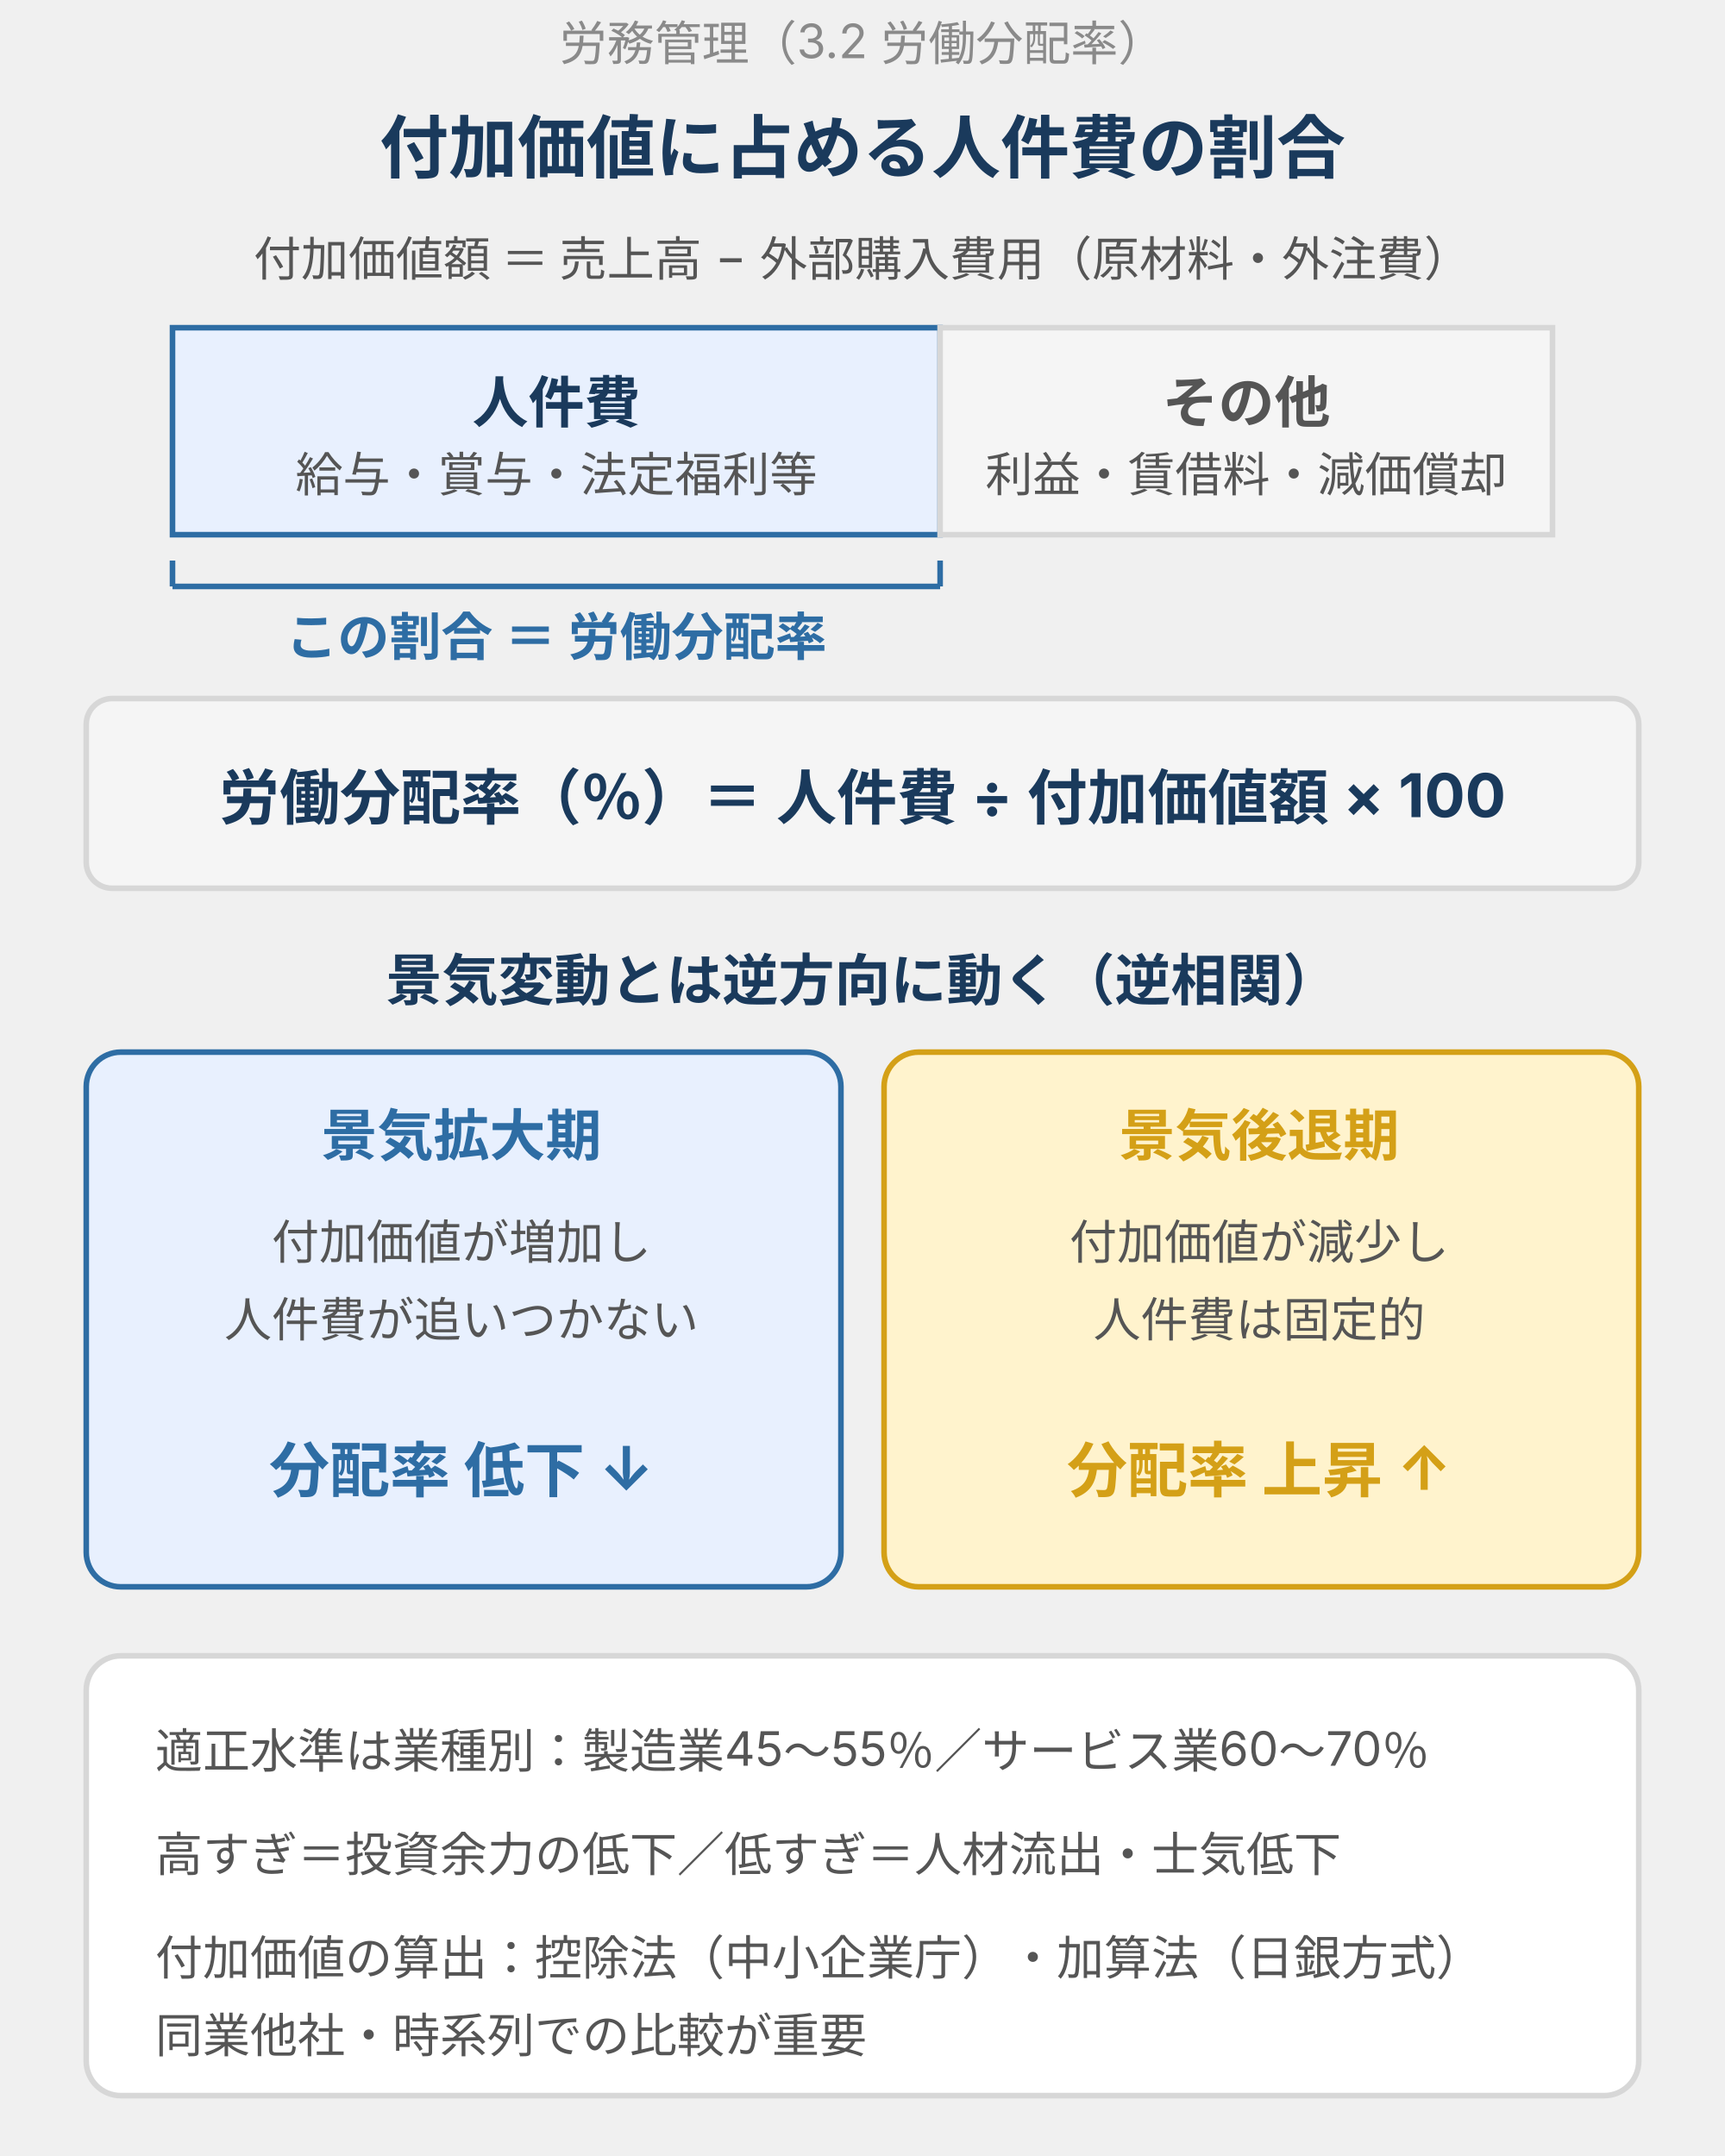
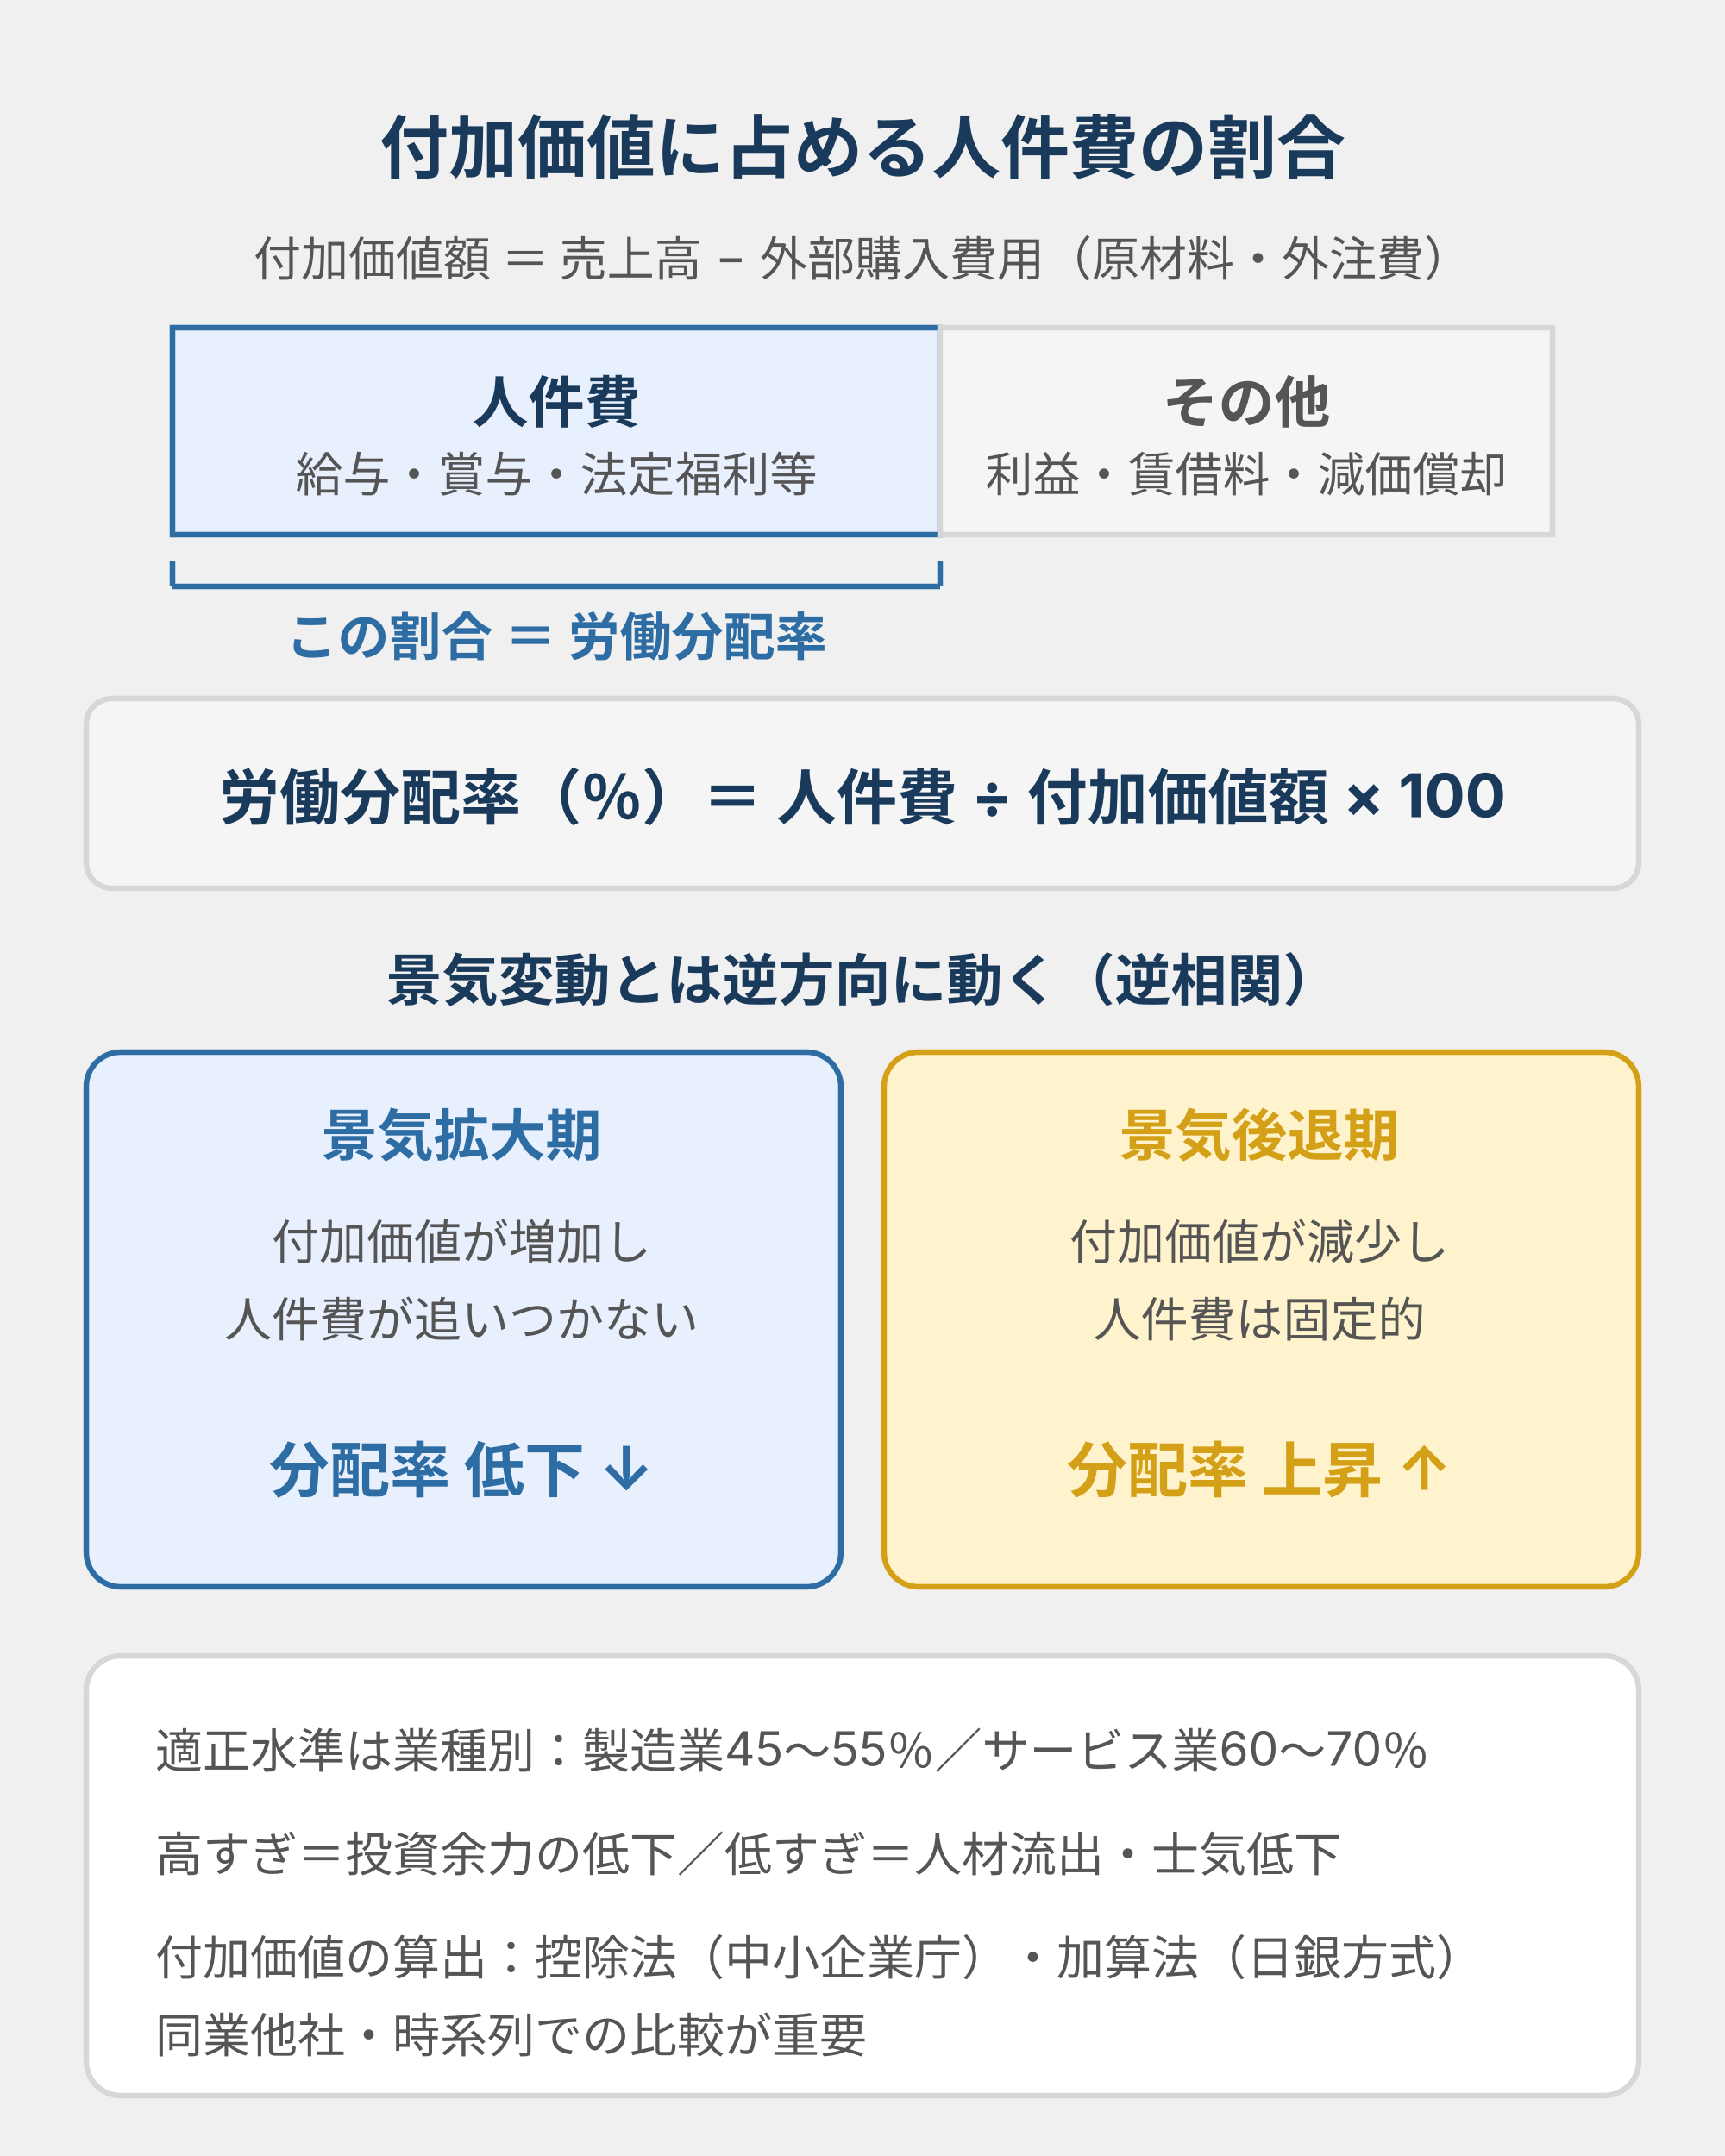
<svg xmlns="http://www.w3.org/2000/svg" viewBox="0 0 400 500" width="400" height="500" style="max-width:400px;width:100%" role="img" aria-label="労働分配率の図解。付加価値額（売上高−外部購入費用）を人件費とその他（利益・賃借料・減価償却等）に分け、人件費が占める割合が労働分配率。算出式は人件費÷付加価値額×100。景気変動とは逆方向に動き、景気拡大期は付加価値の増加に人件費が追いつかず分配率は低下、景気後退期は付加価値が減り人件費は固定的なため分配率は上昇する。業種で適正水準は異なる。">
  <defs>
    <style>
      text { font-family: Inter, "Noto Sans JP", "Hiragino Kaku Gothic ProN", sans-serif; }
      .t-sub  { font-size: 11px; fill: #8a8a8a; }
      .t-head { font-size: 16px; font-weight: bold; fill: #1a3a5c; }
      .t-cap  { font-size: 11px; fill: #555; }
      .t-seg  { font-size: 13px; font-weight: bold; }
      .t-segs { font-size: 11px; fill: #555; }
      .t-brace{ font-size: 12px; font-weight: bold; fill: #2e6da4; }
      .t-form { font-size: 14px; font-weight: bold; fill: #1a3a5c; }
      .t-sech { font-size: 13px; font-weight: bold; fill: #1a3a5c; }
      .t-ctit { font-size: 13px; font-weight: bold; }
      .t-cl   { font-size: 11px; fill: #555; }
      .t-cbig { font-size: 14px; font-weight: bold; }
      .t-foot { font-size: 11px; fill: #555; }
    </style>
  </defs>
-   <text class="t-sub" x="200" y="14" text-anchor="middle">労務管理（3.2 労働分配率）</text>
  <text class="t-head" x="200" y="40" text-anchor="middle">付加価値に占める人件費の割合</text>
  <text class="t-cap" x="200" y="64" text-anchor="middle">付加価値額 ＝ 売上高 − 外部購入費用（原材料・外注費）</text>
  <rect x="40" y="76" width="178" height="48" fill="#e8f0fe" stroke="#2e6da4" stroke-width="1.3" />
  <rect x="218" y="76" width="142" height="48" fill="#f5f5f5" stroke="#d7d7d7" stroke-width="1.3" />
  <text class="t-seg" x="129" y="98" text-anchor="middle" fill="#1a3a5c">人件費</text>
  <text class="t-segs" x="129" y="114" text-anchor="middle">給与・賞与・法定福利等</text>
  <text class="t-seg" x="289" y="98" text-anchor="middle" fill="#555">その他</text>
  <text class="t-segs" x="289" y="114" text-anchor="middle">利益・賃借料・減価償却</text>
  <line x1="40" y1="130" x2="40" y2="136" stroke="#2e6da4" stroke-width="1.3" />
  <line x1="218" y1="130" x2="218" y2="136" stroke="#2e6da4" stroke-width="1.3" />
  <line x1="40" y1="136" x2="218" y2="136" stroke="#2e6da4" stroke-width="1.3" />
  <text class="t-brace" x="129" y="152" text-anchor="middle">この割合 ＝ 労働分配率</text>
  <rect x="20" y="162" width="360" height="44" rx="6" fill="#f5f5f5" stroke="#d7d7d7" stroke-width="1.3" />
  <text class="t-form" x="200" y="190" text-anchor="middle">労働分配率（％）＝ 人件費 ÷ 付加価値額 × 100</text>
  <text class="t-sech" x="200" y="232" text-anchor="middle">景気変動とは逆方向に動く（逆相関）</text>
  <rect x="20" y="244" width="175" height="124" rx="8" fill="#e8f0fe" stroke="#2e6da4" stroke-width="1.3" />
  <text class="t-ctit" x="107" y="268" text-anchor="middle" fill="#2e6da4">景気拡大期</text>
  <text class="t-cl" x="107" y="292" text-anchor="middle">付加価値が増加し</text>
  <text class="t-cl" x="107" y="310" text-anchor="middle">人件費が追いつかない</text>
  <text class="t-cbig" x="107" y="346" text-anchor="middle" fill="#2e6da4">分配率 低下 ↓</text>
  <rect x="205" y="244" width="175" height="124" rx="8" fill="#fff3cd" stroke="#d4a017" stroke-width="1.3" />
  <text class="t-ctit" x="292" y="268" text-anchor="middle" fill="#d4a017">景気後退期</text>
  <text class="t-cl" x="292" y="292" text-anchor="middle">付加価値が減少し</text>
  <text class="t-cl" x="292" y="310" text-anchor="middle">人件費は固定的</text>
  <text class="t-cbig" x="292" y="346" text-anchor="middle" fill="#d4a017">分配率 上昇 ↑</text>
  <rect x="20" y="384" width="360" height="102" rx="8" fill="#ffffff" stroke="#d7d7d7" stroke-width="1.3" />
  <text class="t-foot" x="36" y="410">適正水準は業種別：製造業45〜55％／サービス業60〜70％</text>
  <text class="t-foot" x="36" y="434">高すぎ＝投資余力の低下／低すぎ＝人材流出・士気低下</text>
  <text class="t-foot" x="36" y="458">付加価値の算出：控除法（中小企業庁）・加算法（日銀方式）</text>
  <text class="t-foot" x="36" y="476" fill="#8a8a8a">同業他社・時系列での比較が重要</text>
</svg>
